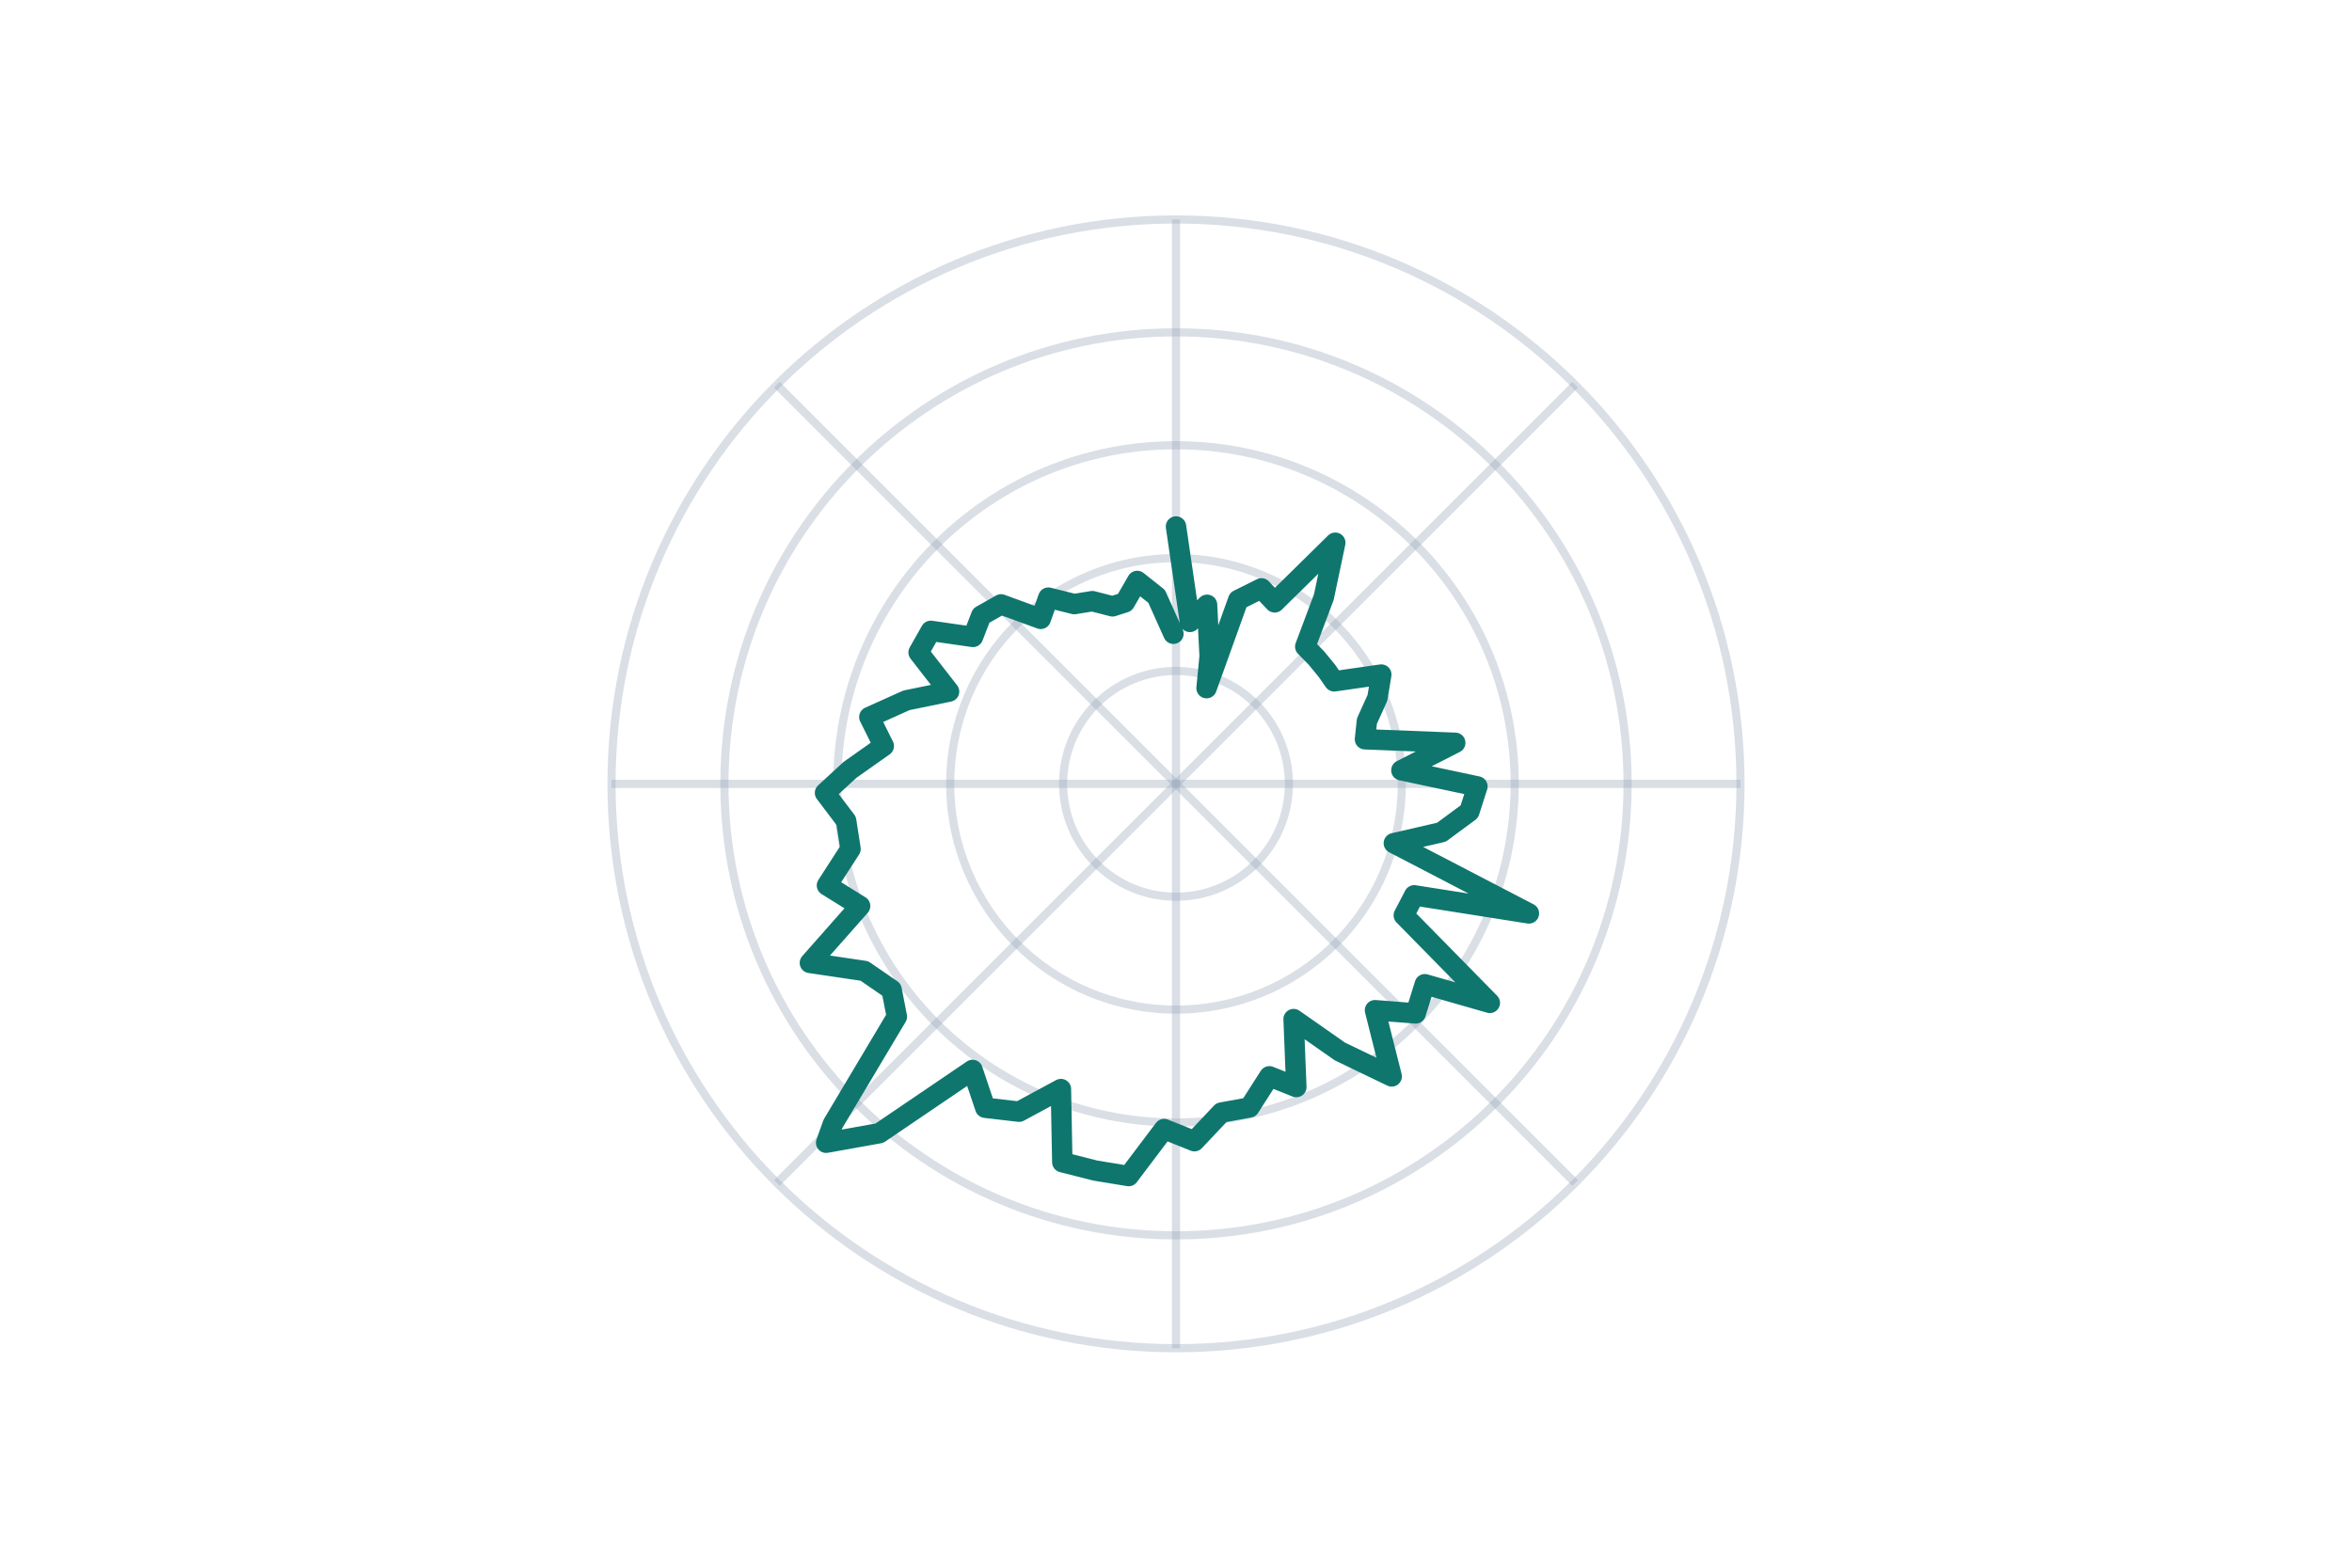
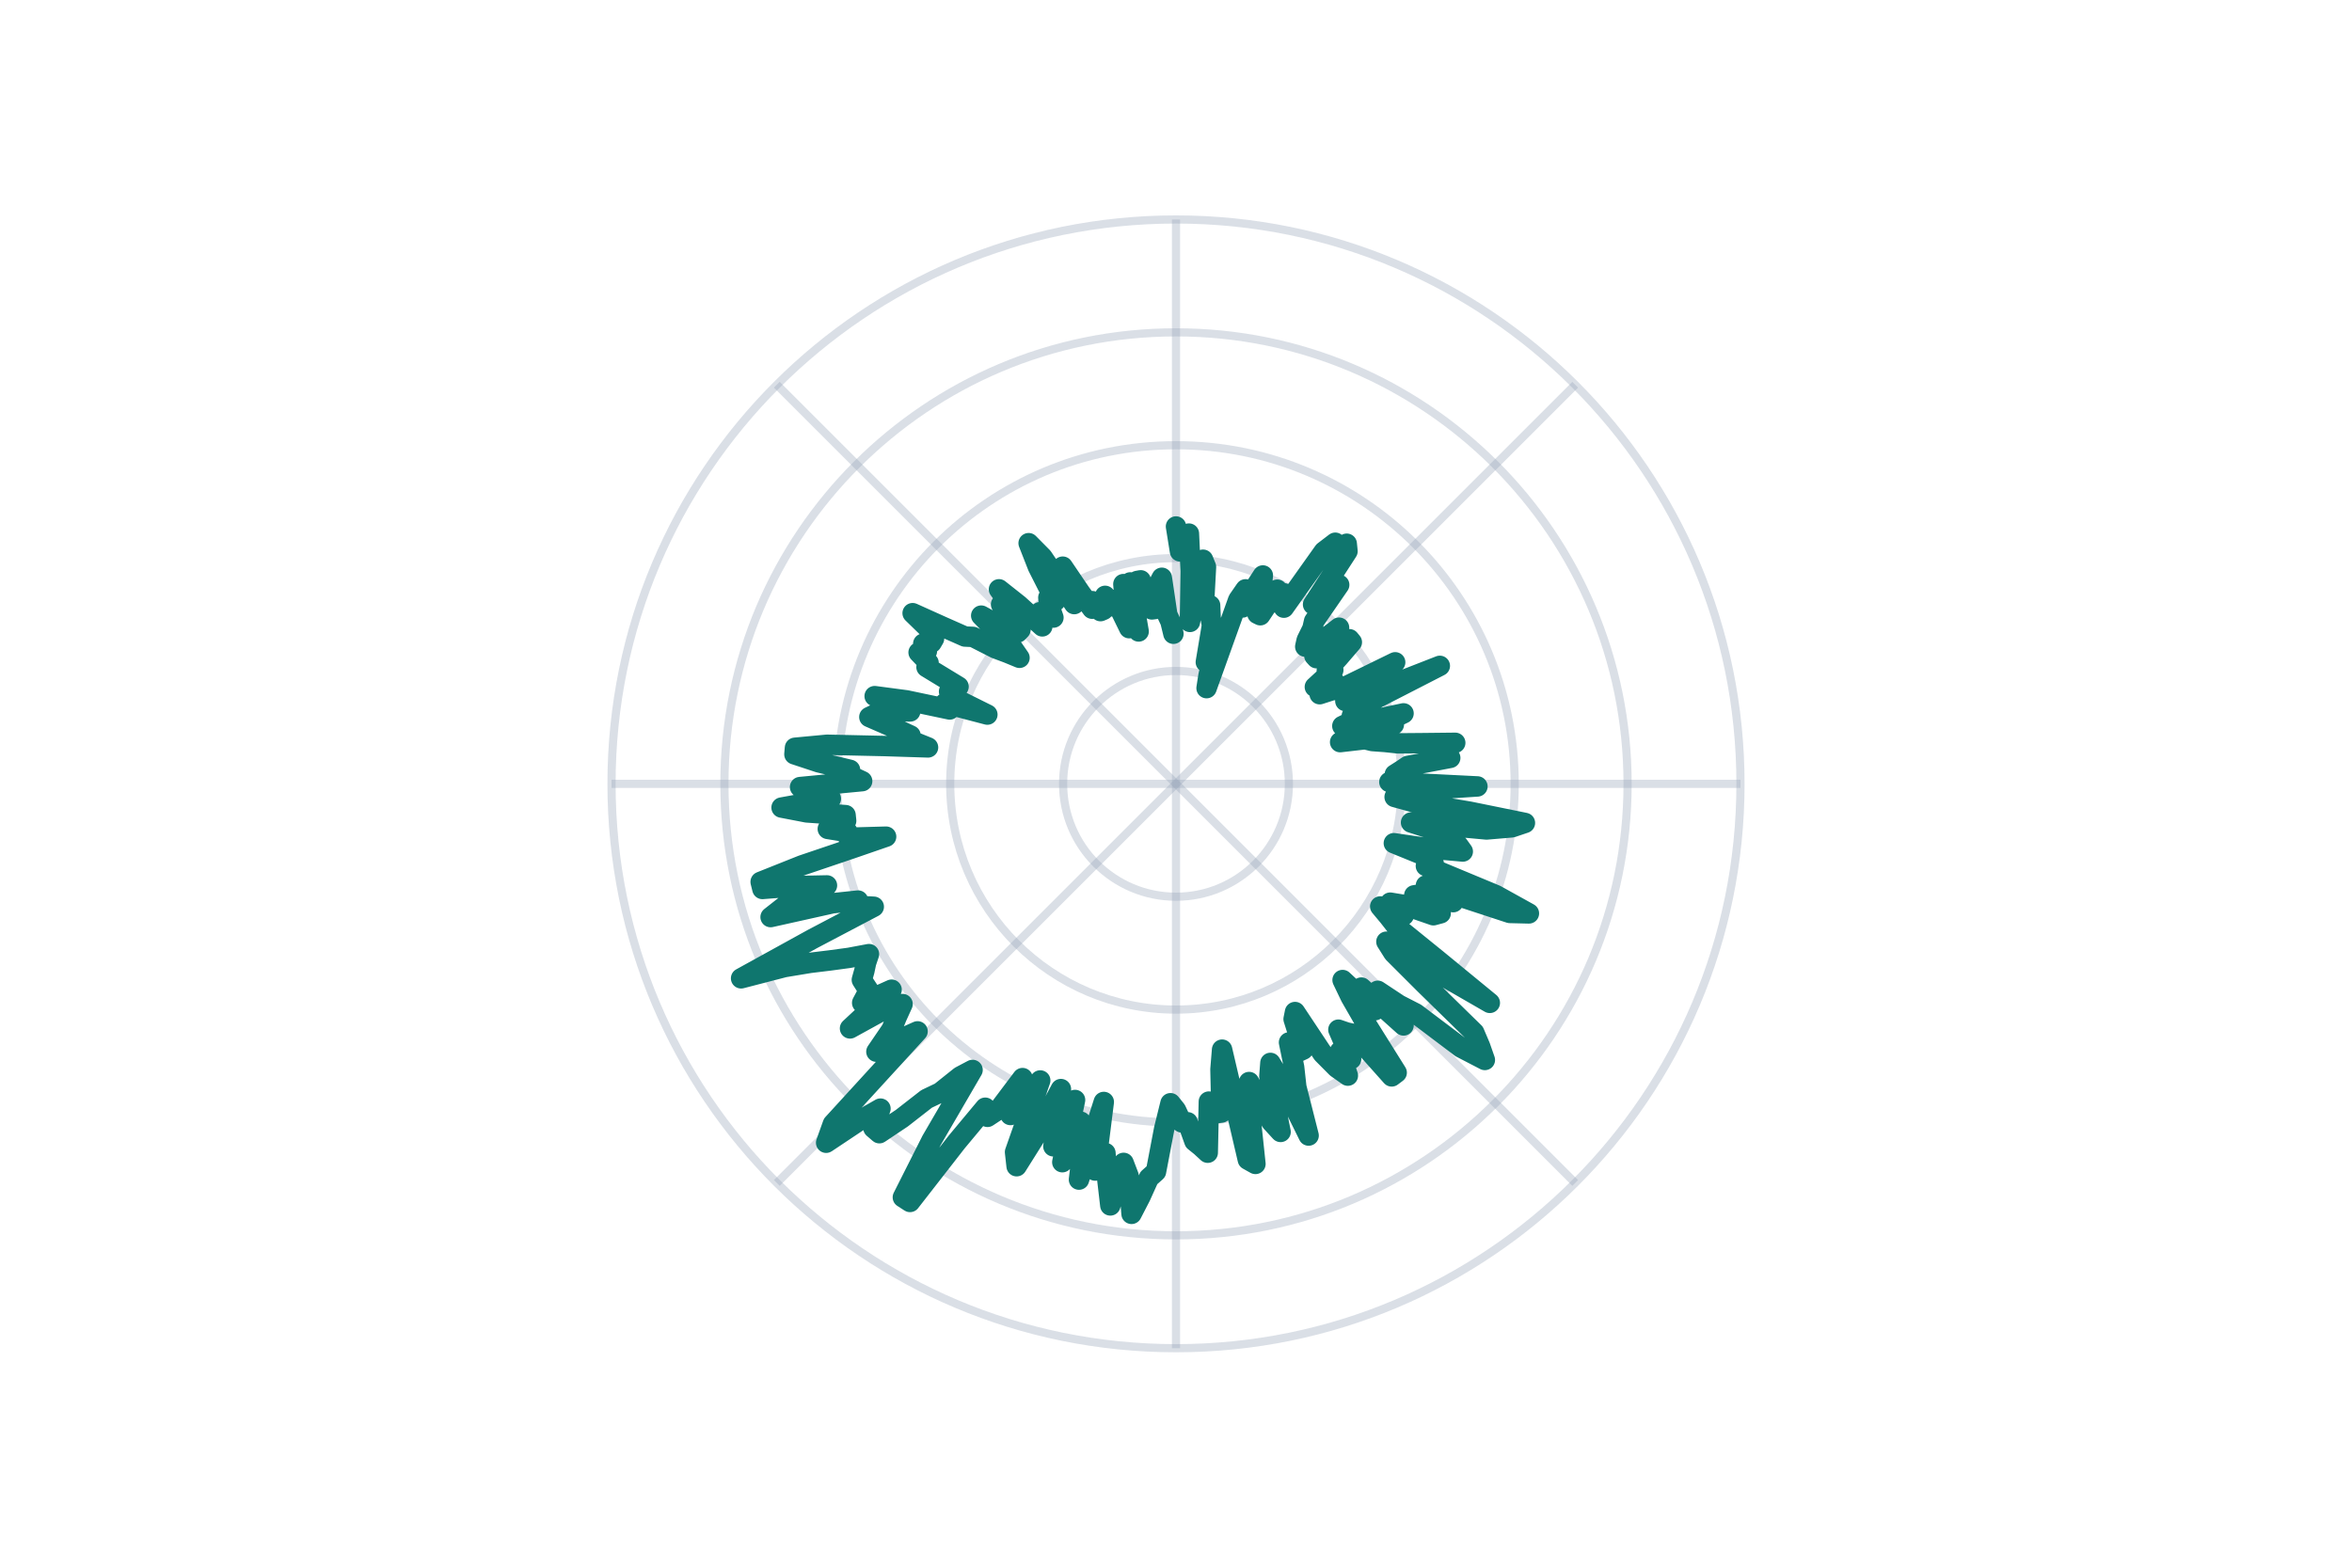
<svg xmlns="http://www.w3.org/2000/svg" class="ts-chart" width="100%" height="100%" viewBox="0 0 288 192" role="img" aria-roledescription="chart" aria-label="Seattle daily high-temperature polar line" tabindex="-1" style="display:block;overflow:visible">
  <style data-tanstack-catalog-preview-theme="">:root{color-scheme:light;font-family:Inter,ui-sans-serif,system-ui,-apple-system,BlinkMacSystemFont,'Segoe UI',sans-serif;color:#172033;--panel:#ffffff;--panel-muted:#f7f8fb;--border:#dce1ea;--muted:#697386;--accent:#2563eb;--accent-muted:#e9f0ff;--ts-chart-1:#2563eb;--ts-chart-2:#f97316;--ts-chart-3:#10b981;--ts-chart-4:#8b5cf6;--ts-chart-5:#ec4899;--ts-chart-6:#06b6d4;}@media(prefers-color-scheme:dark){:root{color-scheme:dark;color:#edf2fb;--panel:#151a24;--panel-muted:#10151e;--border:#2b3342;--muted:#9aa6b9;--accent:#6ea8fe;--accent-muted:#172746;--ts-chart-1:#6ea8fe;--ts-chart-2:#ff9b65;--ts-chart-3:#4fd1a1;--ts-chart-4:#ae8cff;--ts-chart-5:#f679bc;--ts-chart-6:#4fd4e7;}}</style>
  <g data-ts-key="marks" class="ts-chart__marks">
    <g data-ts-key="polar-0" class="ts-chart__polar" aria-hidden="true" transform="translate(144 96)">
      <g data-ts-key="polar-0:radial-grid-0" class="ts-chart__radial-grid" aria-hidden="true">
        <path data-ts-key="ring:number:0" fill="none" stroke="#94a3b8" stroke-opacity="0.35" stroke-width="1" d="M0,-13.824A13.824,13.824,0,1,1,0,13.824A13.824,13.824,0,1,1,0,-13.824Z" vector-effect="non-scaling-stroke" />
        <path data-ts-key="ring:number:10" fill="none" stroke="#94a3b8" stroke-opacity="0.35" stroke-width="1" d="M0,-27.648A27.648,27.648,0,1,1,0,27.648A27.648,27.648,0,1,1,0,-27.648Z" vector-effect="non-scaling-stroke" />
        <path data-ts-key="ring:number:20" fill="none" stroke="#94a3b8" stroke-opacity="0.35" stroke-width="1" d="M0,-41.472A41.472,41.472,0,1,1,0,41.472A41.472,41.472,0,1,1,0,-41.472Z" vector-effect="non-scaling-stroke" />
        <path data-ts-key="ring:number:30" fill="none" stroke="#94a3b8" stroke-opacity="0.35" stroke-width="1" d="M0,-55.296A55.296,55.296,0,1,1,0,55.296A55.296,55.296,0,1,1,0,-55.296Z" vector-effect="non-scaling-stroke" />
        <path data-ts-key="ring:number:40" fill="none" stroke="#94a3b8" stroke-opacity="0.35" stroke-width="1" d="M0,-69.12A69.12,69.12,0,1,1,0,69.12A69.12,69.12,0,1,1,0,-69.12Z" vector-effect="non-scaling-stroke" />
      </g>
      <g data-ts-key="polar-0:angle-grid-1" class="ts-chart__angle-grid" aria-hidden="true">
        <line data-ts-key="spoke:number:0" stroke="#94a3b8" stroke-opacity="0.35" stroke-width="1" x1="0" y1="0" x2="0" y2="-69.12" />
        <line data-ts-key="spoke:number:45" stroke="#94a3b8" stroke-opacity="0.35" stroke-width="1" x1="0" y1="0" x2="48.88" y2="-48.88" />
        <line data-ts-key="spoke:number:90" stroke="#94a3b8" stroke-opacity="0.35" stroke-width="1" x1="0" y1="0" x2="69.12" y2="0" />
        <line data-ts-key="spoke:number:135" stroke="#94a3b8" stroke-opacity="0.35" stroke-width="1" x1="0" y1="0" x2="48.88" y2="48.88" />
        <line data-ts-key="spoke:number:180" stroke="#94a3b8" stroke-opacity="0.35" stroke-width="1" x1="0" y1="0" x2="0" y2="69.12" />
        <line data-ts-key="spoke:number:225" stroke="#94a3b8" stroke-opacity="0.35" stroke-width="1" x1="0" y1="0" x2="-48.88" y2="48.88" />
        <line data-ts-key="spoke:number:270" stroke="#94a3b8" stroke-opacity="0.35" stroke-width="1" x1="0" y1="0" x2="-69.12" y2="0" />
        <line data-ts-key="spoke:number:315" stroke="#94a3b8" stroke-opacity="0.35" stroke-width="1" x1="0" y1="0" x2="-48.88" y2="-48.88" />
      </g>
      <g data-ts-key="polar-0:radial-line-0" class="ts-chart__radial-line ts-chart__line" aria-hidden="true">
-         <path data-ts-key="polar-0:radial-line-0:object:null" fill="none" stroke="#0f766e" stroke-width="2.5" stroke-linecap="round" stroke-linejoin="round" d="M0,-31.519L1.707,-19.833L3.802,-21.929L4.119,-15.641L3.742,-11.721L7.619,-22.524L10.463,-23.941L12.081,-22.227L19.503,-29.53L18.102,-22.872L15.827,-16.807L17.209,-15.389L18.465,-13.857L19.372,-12.557L25.136,-13.384L24.666,-10.528L23.376,-7.684L23.142,-5.461L34.193,-5.025L27.598,-1.66L36.909,0.317L35.92,3.402L32.504,5.923L26.675,7.27L43.213,15.868L29.173,13.654L27.895,16.105L38.427,26.825L30.467,24.542L29.349,28.115L24.366,27.724L26.411,35.831L20.066,32.776L14.401,28.811L14.733,37.136L11.435,35.82L8.995,39.635L5.564,40.26L2.256,43.764L-1.452,42.277L-5.8,48.035L-9.897,47.361L-13.921,46.338L-14.093,37.383L-19.215,40.152L-23.358,39.668L-24.911,35.04L-36.322,42.787L-42.839,43.956L-42.016,41.657L-34.181,28.515L-34.825,25.211L-38.162,22.915L-44.829,21.928L-38.679,14.962L-42.739,12.441L-39.853,7.972L-40.39,4.526L-42.978,1.107L-39.915,-1.714L-35.782,-4.633L-37.549,-8.184L-33.012,-10.227L-27.788,-11.301L-31.518,-16.094L-30.023,-18.736L-24.859,-17.996L-23.852,-20.603L-21.419,-21.978L-16.564,-20.206L-15.631,-22.806L-12.46,-22.016L-10.239,-22.375L-7.772,-21.739L-6.262,-22.221L-4.749,-24.848L-2.374,-22.964L-0.316,-18.383" vector-effect="non-scaling-stroke" />
+         <path data-ts-key="polar-0:radial-line-0:object:null" fill="none" stroke="#0f766e" stroke-width="2.5" stroke-linecap="round" stroke-linejoin="round" d="M0,-31.519L0.489,-28.473L1.03,-29.98L1.58,-30.649L1.793,-26.066L1.707,-19.833L2.445,-23.651L3.314,-27.449L3.672,-26.566L3.425,-21.992L3.802,-21.929L4.178,-21.861L4.242,-20.298L4.406,-19.413L3.653,-14.904L4.119,-15.641L4.987,-17.697L3.977,-13.239L3.742,-11.721L7.619,-22.524L8.516,-23.821L8.144,-21.602L9.329,-23.515L10.635,-25.521L10.463,-23.941L10.872,-23.758L9.966,-20.824L10.322,-20.65L12.4,-23.779L12.081,-22.227L13.209,-23.34L13.257,-22.514L13.209,-21.576L18.103,-28.461L19.503,-29.53L18.679,-27.253L20.906,-29.407L20.998,-28.487L16.784,-21.971L18.102,-22.872L19.982,-24.375L16.909,-19.918L16.7,-19.002L16.001,-17.588L15.827,-16.807L16.595,-17.028L16.885,-16.741L19.965,-19.126L16.943,-15.682L17.209,-15.389L18.622,-16.085L21.23,-17.711L21.531,-17.344L19.971,-15.529L18.465,-13.857L19.26,-13.943L17.003,-11.869L19.154,-12.888L19.372,-12.557L17.591,-10.978L19.081,-11.458L19.993,-11.543L26.837,-14.886L25.136,-13.384L21.915,-11.19L20.738,-10.144L23.664,-11.076L32.305,-14.45L24.666,-10.528L22.025,-8.958L21.531,-8.329L23.747,-8.72L20.368,-7.085L23.376,-7.684L27.862,-8.632L25.086,-7.302L26.675,-7.27L20.097,-5.109L23.142,-5.461L24.042,-5.24L25.62,-5.125L27.2,-4.957L30.282,-4.983L34.193,-5.025L31.943,-4.136L31.323,-3.51L33.58,-3.18L28.393,-2.198L27.598,-1.66L26.794,-1.151L27.639,-0.712L26.126,-0.224L36.909,0.317L29.988,0.772L28.451,1.222L26.77,1.61L29.082,2.251L35.92,3.402L42.725,4.787L41.129,5.325L38.022,5.588L28.782,4.736L32.504,5.923L33.889,6.779L34.578,7.536L35.116,8.287L31.217,7.935L26.675,7.27L30.926,9.002L31.56,9.777L30.599,10.059L39.17,13.625L43.213,15.868L40.871,15.81L30.605,12.447L33.947,14.49L30.16,13.49L29.173,13.654L32.411,15.854L31.518,16.094L27.821,14.813L26.233,14.551L27.895,16.105L25.007,15.016L26.035,16.248L27.029,17.52L31.885,21.454L38.427,26.825L31.69,22.941L25.763,19.333L26.628,20.706L30.467,24.542L36.516,30.463L37.243,32.17L37.819,33.818L34.9,32.303L29.349,28.115L27.291,27.058L24.7,25.344L27.862,29.589L22.699,24.95L24.366,27.724L20.398,24.028L21.384,26.086L23.336,29.484L27.022,35.373L26.411,35.831L21.787,30.646L20.867,30.445L19.884,30.107L21.442,33.71L20.066,32.776L21.044,35.736L19.678,34.769L17.956,33.037L14.574,27.947L14.401,28.811L15.575,32.546L15.014,32.808L13.84,31.668L14.464,34.708L14.733,37.136L16.239,43.075L13.17,36.839L11.561,34.178L11.435,35.82L12.807,42.631L11.661,41.381L10.174,38.634L8.95,36.521L8.995,39.635L9.727,46.549L8.797,46.03L5.644,32.554L5.446,34.968L5.564,40.26L4.872,40.349L4.023,38.915L3.887,45.176L3.054,44.408L2.256,43.764L1.424,41.448L0.712,41.466L0,39.951L-0.672,39.116L-1.452,42.277L-2.448,47.492L-3.32,48.27L-4.349,50.547L-5.444,52.665L-5.8,48.035L-6.416,46.422L-8.042,51.632L-8.407,48.49L-8.641,45.216L-9.897,47.361L-8.842,38.961L-11.879,48.47L-11.16,42.377L-11.661,41.381L-13.921,46.338L-12.36,38.718L-15.016,44.392L-14.24,39.832L-14.093,37.383L-16.976,42.79L-19.516,46.83L-19.708,45.095L-16.625,36.328L-19.215,40.152L-20.272,40.558L-18.792,36.037L-21.653,39.839L-23.082,40.784L-23.358,39.668L-26.851,43.859L-32.571,51.207L-33.445,50.64L-29.933,43.673L-24.911,35.04L-26.411,35.831L-28.868,37.79L-30.542,38.589L-33.567,40.946L-36.322,42.787L-37.051,42.158L-36.188,39.777L-38.951,41.364L-42.839,43.956L-42.016,41.657L-31.645,30.315L-33.784,31.27L-36.686,32.804L-34.837,30.091L-34.181,28.515L-33.481,26.97L-35.14,27.325L-39.916,29.953L-34.825,25.211L-38.427,26.825L-37.62,25.312L-38.049,24.663L-38.467,24.006L-38.162,22.915L-37.951,21.911L-37.596,20.854L-40.023,21.31L-42.353,21.626L-44.829,21.928L-47.953,22.445L-53.253,23.819L-44.5,18.994L-37.008,15.051L-38.679,14.962L-38.93,14.296L-42.042,14.624L-49.641,16.318L-47.669,14.768L-42.739,12.441L-45.881,12.505L-50.644,12.874L-50.858,12.002L-45.788,9.979L-39.853,7.972L-35.496,6.469L-40.103,6.599L-40.211,5.91L-42.637,5.52L-40.39,4.526L-40.462,3.832L-45.207,3.499L-48.297,2.905L-42.262,1.815L-42.978,1.107L-46.032,0.395L-38.429,-0.33L-39.938,-1.029L-39.915,-1.714L-43.743,-2.631L-46.724,-3.617L-46.655,-4.418L-42.725,-4.787L-35.782,-4.633L-30.363,-4.462L-32.601,-5.364L-32.504,-5.923L-34.702,-6.941L-37.549,-8.184L-36.596,-8.637L-34.969,-8.889L-32.543,-8.87L-36.899,-10.741L-33.012,-10.227L-27.71,-9.109L-28.333,-9.856L-23.099,-8.482L-27.204,-10.523L-27.788,-11.301L-27.59,-11.776L-26.626,-11.91L-30.55,-14.299L-30.3,-14.821L-31.518,-16.094L-30.505,-16.242L-30.947,-17.166L-29.93,-17.28L-29.629,-17.791L-30.023,-18.736L-32.249,-20.903L-28.674,-19.293L-25.844,-18.041L-24.859,-17.996L-22.114,-16.595L-20.625,-16.038L-19.163,-15.436L-20.063,-16.737L-23.852,-20.603L-21.743,-19.443L-21.406,-19.813L-19.366,-18.552L-19.045,-18.882L-21.419,-21.978L-18.954,-20.129L-21.676,-23.825L-19.256,-21.909L-16.372,-19.286L-16.564,-20.206L-16.644,-21.029L-15.861,-20.762L-15.01,-20.364L-15.539,-21.858L-15.631,-22.806L-14.78,-22.378L-16.916,-26.595L-18.045,-29.475L-16.344,-27.755L-12.46,-22.016L-12.807,-23.563L-13.871,-26.599L-11.681,-23.371L-10.264,-21.448L-10.239,-22.375L-9.245,-21.154L-8.88,-21.31L-8.768,-22.102L-8.68,-23.025L-7.772,-21.739L-7.619,-22.524L-6.769,-21.202L-5.727,-19.065L-6.262,-22.221L-6.443,-24.464L-4.574,-18.663L-5.599,-24.671L-4.864,-23.275L-4.749,-24.848L-4.322,-24.926L-3.659,-23.494L-2.952,-21.362L-2.585,-21.41L-2.374,-22.964L-2.11,-24.516L-1.736,-25.238L-1.067,-20.709L-0.683,-19.895L-0.316,-18.383" vector-effect="non-scaling-stroke" />
      </g>
    </g>
  </g>
</svg>
